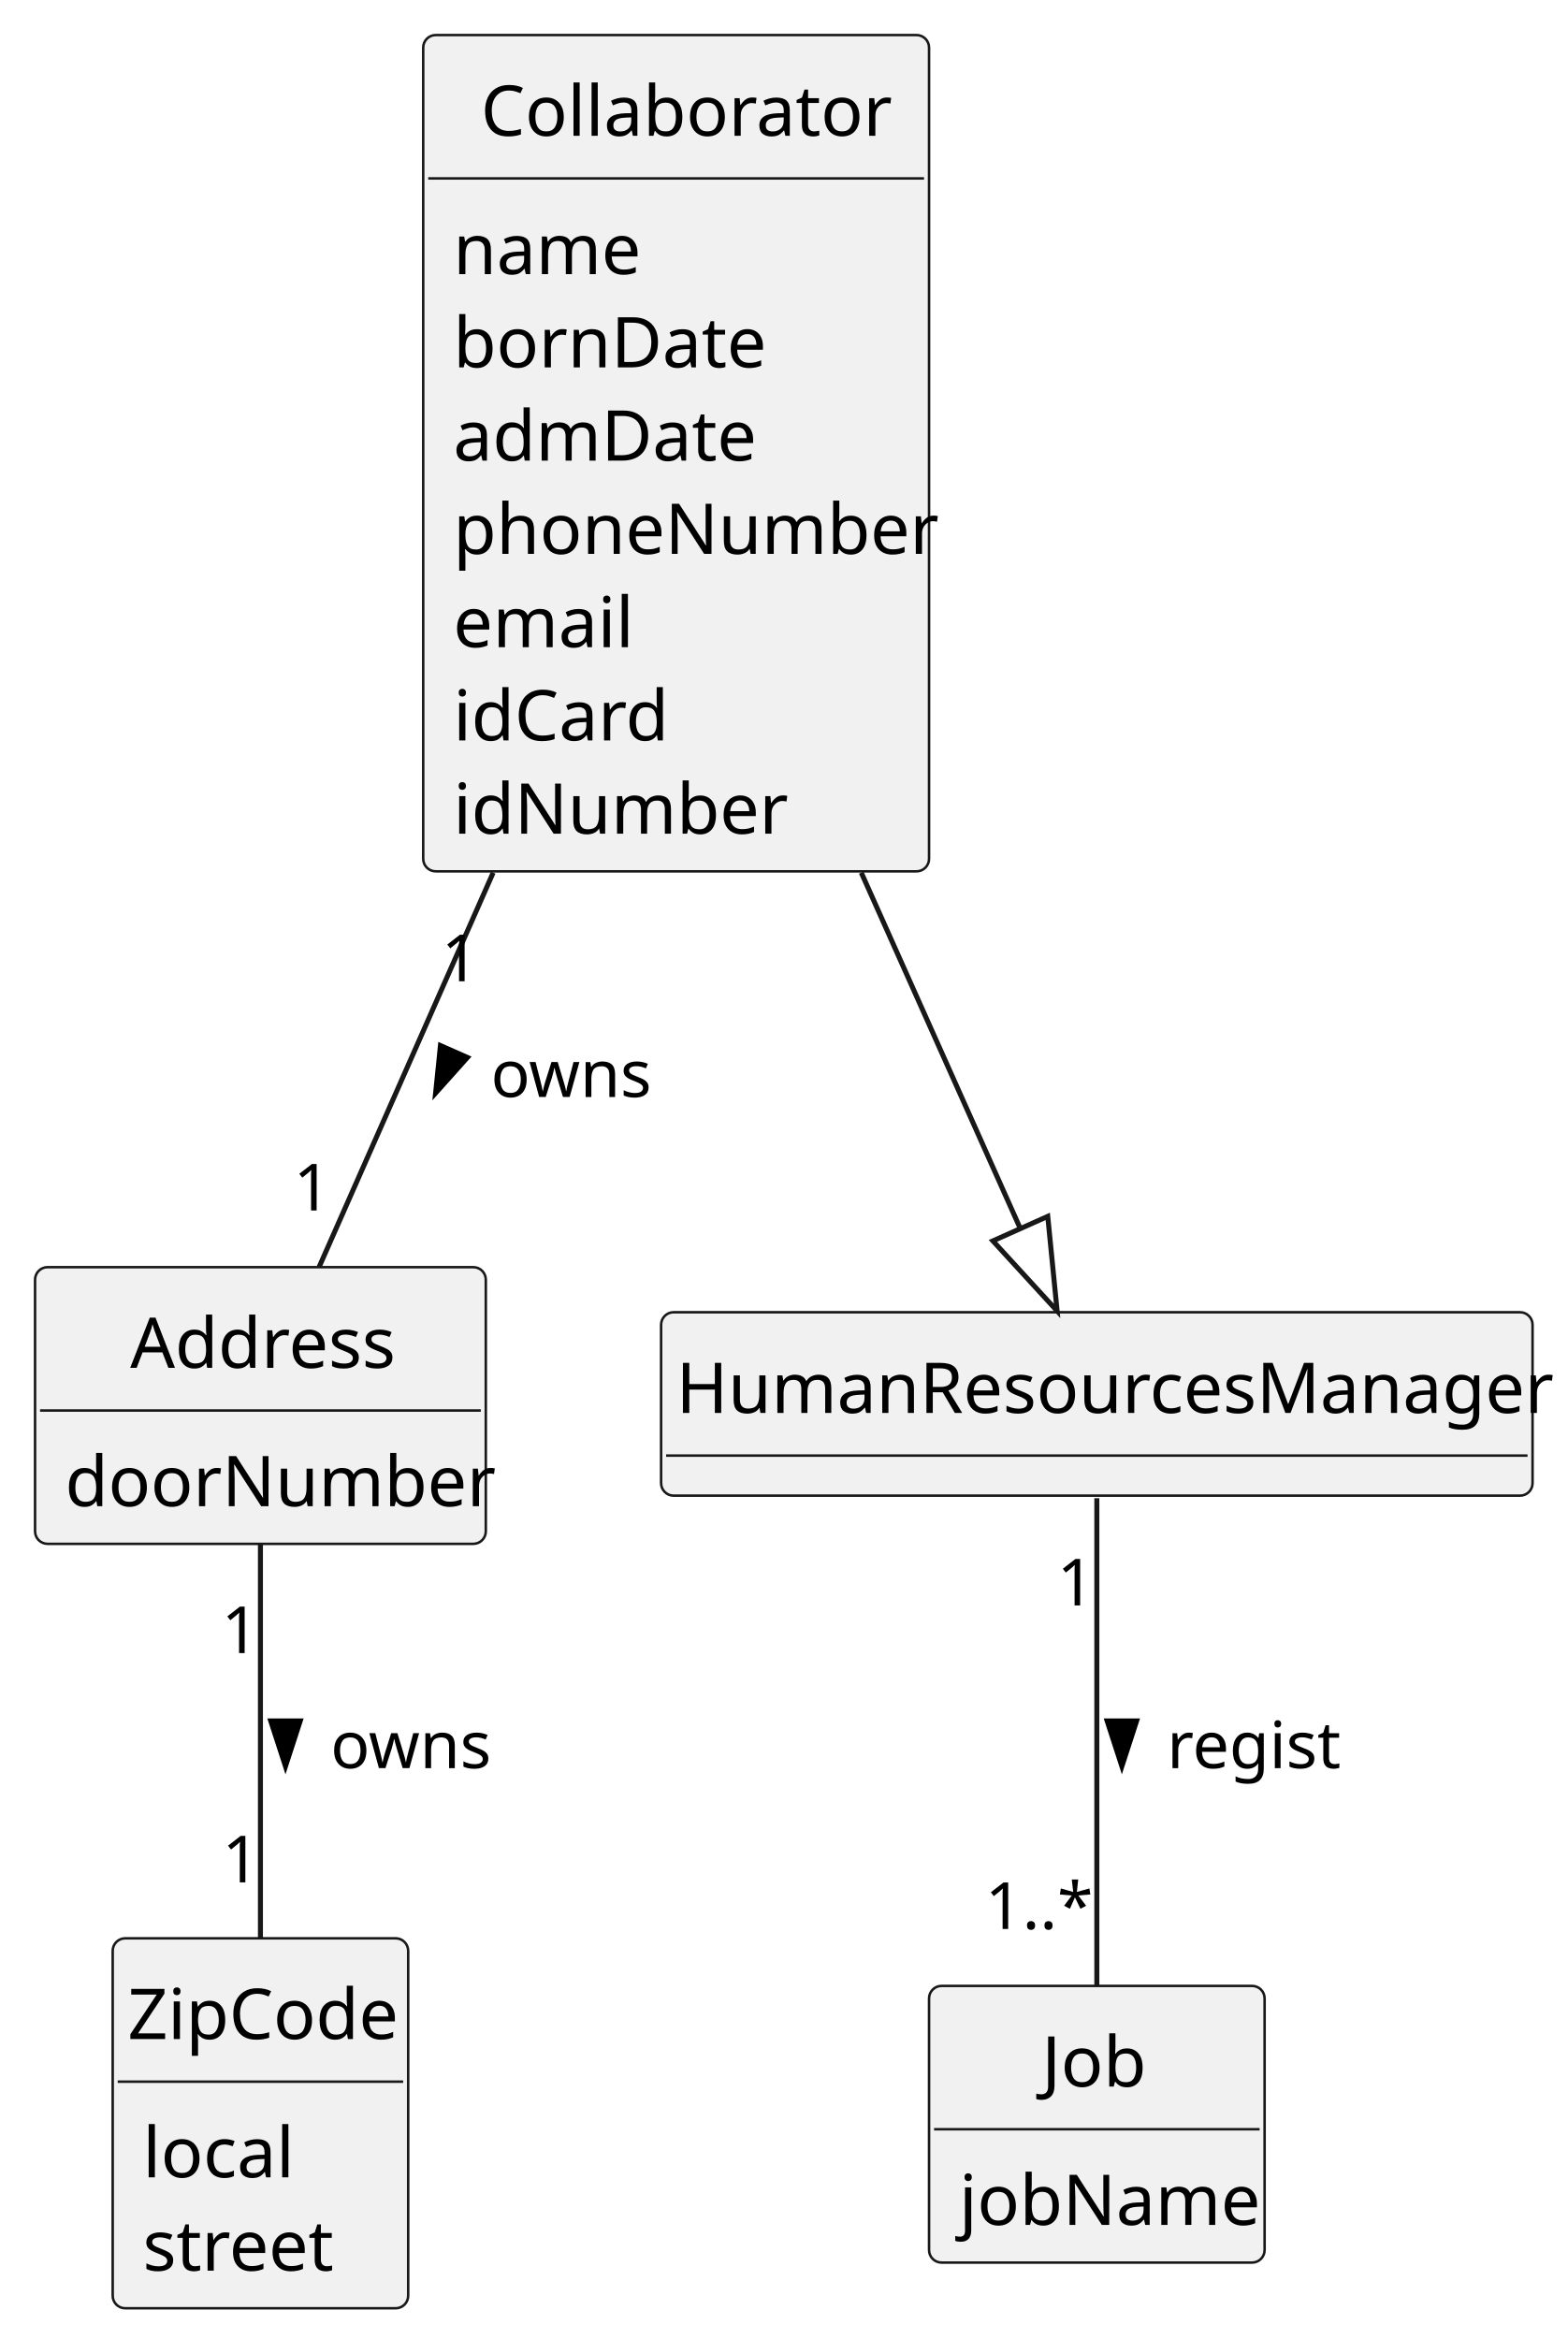
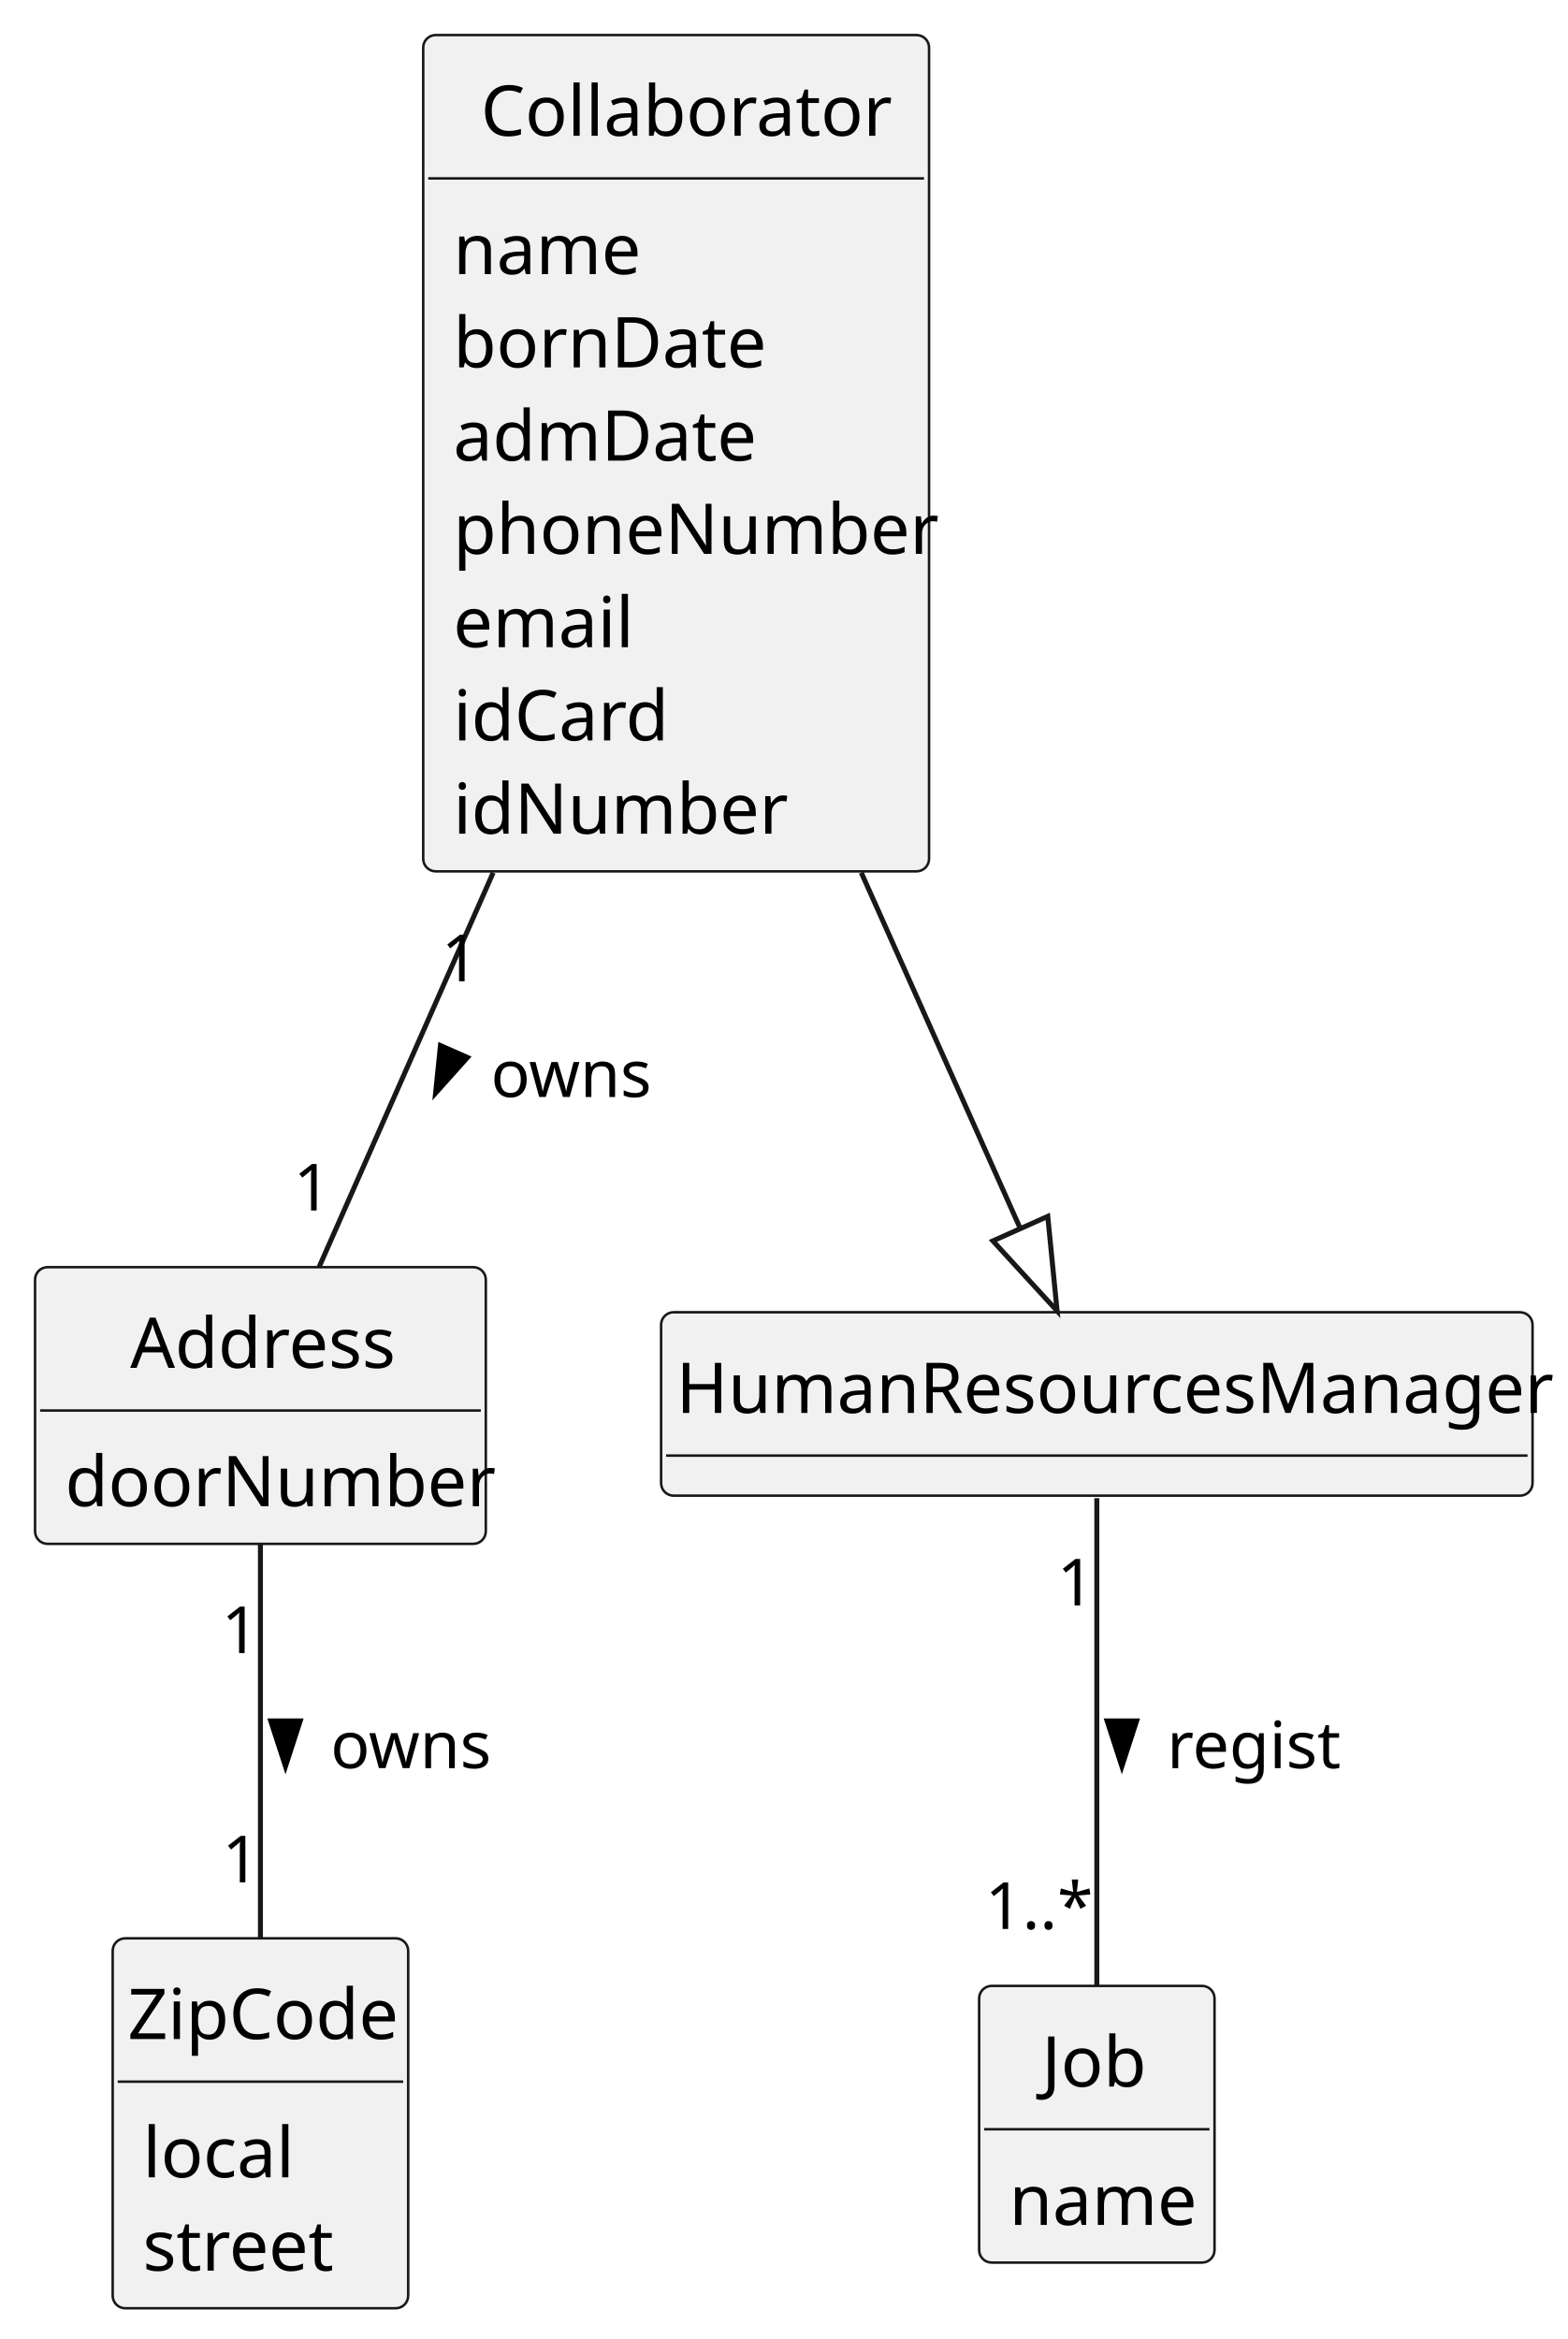
<svg xmlns="http://www.w3.org/2000/svg" contentStyleType="text/css" height="467px" preserveAspectRatio="none" style="width:313px;height:467px;background:#FFFFFF;" version="1.1" viewBox="0 0 313 467" width="313px" zoomAndPan="magnify">
  <defs />
  <g>
    <g id="elem_Collaborator">
      <rect codeLine="10" fill="#F1F1F1" height="166.969" id="Collaborator" rx="2.5" ry="2.5" style="stroke:#181818;stroke-width:0.5;" width="101" x="84.5" y="7" />
      <text fill="#000000" font-family="sans-serif" font-size="14" lengthAdjust="spacing" textLength="78" x="96" y="27.107">Collaborator</text>
      <line style="stroke:#181818;stroke-width:0.5;" x1="85.5" x2="184.5" y1="35.621" y2="35.621" />
      <text fill="#000000" font-family="sans-serif" font-size="14" lengthAdjust="spacing" textLength="35" x="90.5" y="54.728">name</text>
      <text fill="#000000" font-family="sans-serif" font-size="14" lengthAdjust="spacing" textLength="59" x="90.5" y="73.35">bornDate</text>
      <text fill="#000000" font-family="sans-serif" font-size="14" lengthAdjust="spacing" textLength="57" x="90.5" y="91.971">admDate</text>
      <text fill="#000000" font-family="sans-serif" font-size="14" lengthAdjust="spacing" textLength="89" x="90.5" y="110.592">phoneNumber</text>
      <text fill="#000000" font-family="sans-serif" font-size="14" lengthAdjust="spacing" textLength="33" x="90.5" y="129.213">email</text>
      <text fill="#000000" font-family="sans-serif" font-size="14" lengthAdjust="spacing" textLength="42" x="90.5" y="147.834">idCard</text>
      <text fill="#000000" font-family="sans-serif" font-size="14" lengthAdjust="spacing" textLength="60" x="90.5" y="166.455">idNumber</text>
    </g>
    <g id="elem_Address">
      <rect codeLine="20" fill="#F1F1F1" height="55.242" id="Address" rx="2.5" ry="2.5" style="stroke:#181818;stroke-width:0.5;" width="90" x="7" y="253" />
      <text fill="#000000" font-family="sans-serif" font-size="14" lengthAdjust="spacing" textLength="52" x="26" y="273.107">Address</text>
      <line style="stroke:#181818;stroke-width:0.5;" x1="8" x2="96" y1="281.621" y2="281.621" />
      <text fill="#000000" font-family="sans-serif" font-size="14" lengthAdjust="spacing" textLength="78" x="13" y="300.728">doorNumber</text>
    </g>
    <g id="elem_ZipCode">
      <rect codeLine="24" fill="#F1F1F1" height="73.863" id="ZipCode" rx="2.5" ry="2.5" style="stroke:#181818;stroke-width:0.5;" width="59" x="22.5" y="387" />
      <text fill="#000000" font-family="sans-serif" font-size="14" lengthAdjust="spacing" textLength="53" x="25.5" y="407.107">ZipCode</text>
      <line style="stroke:#181818;stroke-width:0.5;" x1="23.5" x2="80.5" y1="415.621" y2="415.621" />
      <text fill="#000000" font-family="sans-serif" font-size="14" lengthAdjust="spacing" textLength="29" x="28.5" y="434.728">local</text>
      <text fill="#000000" font-family="sans-serif" font-size="14" lengthAdjust="spacing" textLength="36" x="28.5" y="453.35">street</text>
    </g>
    <g id="elem_HumanResourcesManager">
      <rect codeLine="29" fill="#F1F1F1" height="36.621" id="HumanResourcesManager" rx="2.5" ry="2.5" style="stroke:#181818;stroke-width:0.5;" width="174" x="132" y="262" />
      <text fill="#000000" font-family="sans-serif" font-size="14" lengthAdjust="spacing" textLength="168" x="135" y="282.107">HumanResourcesManager</text>
      <line style="stroke:#181818;stroke-width:0.5;" x1="133" x2="305" y1="290.621" y2="290.621" />
    </g>
    <g id="elem_Job">
-       <rect codeLine="31" fill="#F1F1F1" height="55.242" id="Job" rx="2.5" ry="2.5" style="stroke:#181818;stroke-width:0.5;" width="67" x="185.5" y="396.5" />
+       <rect codeLine="31" fill="#F1F1F1" height="55.242" id="Job" rx="2.5" ry="2.5" style="stroke:#181818;stroke-width:0.5;" width="47" x="195.5" y="396.5" />
      <text fill="#000000" font-family="sans-serif" font-size="14" lengthAdjust="spacing" textLength="22" x="208" y="416.607">Job</text>
-       <line style="stroke:#181818;stroke-width:0.5;" x1="186.5" x2="251.5" y1="425.121" y2="425.121" />
-       <text fill="#000000" font-family="sans-serif" font-size="14" lengthAdjust="spacing" textLength="55" x="191.5" y="444.228">jobName</text>
+       <line style="stroke:#181818;stroke-width:0.5;" x1="196.5" x2="241.5" y1="425.121" y2="425.121" />
+       <text fill="#000000" font-family="sans-serif" font-size="14" lengthAdjust="spacing" textLength="35" x="201.5" y="444.228">name</text>
    </g>
    <g id="link_Collaborator_HumanResourcesManager">
      <path codeLine="36" d="M171.97,174.23 C186.58,206.94 194.676,225.056 203.726,245.306 " fill="none" id="Collaborator-to-HumanResourcesManager" style="stroke:#181818;stroke-width:1.0;" />
      <polygon fill="none" points="211.07,261.74,209.203,242.858,198.248,247.755,211.07,261.74" style="stroke:#181818;stroke-width:1.0;" />
    </g>
    <g id="link_HumanResourcesManager_Job">
      <path codeLine="37" d="M219,299.13 C219,323.58 219,367.97 219,396.44 " fill="none" id="HumanResourcesManager-Job" style="stroke:#181818;stroke-width:1.0;" />
      <polygon fill="#000000" points="224,352.646,226.939,343.6,221.061,343.6,224,352.646" style="stroke:#000000;stroke-width:1.0;" />
      <text fill="#000000" font-family="sans-serif" font-size="13" lengthAdjust="spacing" textLength="32" x="233" y="353.028">regist</text>
      <text fill="#000000" font-family="sans-serif" font-size="13" lengthAdjust="spacing" textLength="7" x="211.059" y="320.539">1</text>
      <text fill="#000000" font-family="sans-serif" font-size="13" lengthAdjust="spacing" textLength="20" x="196.688" y="385.135">1..*</text>
    </g>
    <g id="link_Collaborator_Address">
      <path codeLine="38" d="M98.47,174.23 C85.95,202.6 72.81,232.37 63.71,252.98 " fill="none" id="Collaborator-Address" style="stroke:#181818;stroke-width:1.0;" />
      <polygon fill="#000000" points="86.981,218.22,93.322,211.132,87.945,208.758,86.981,218.22" style="stroke:#000000;stroke-width:1.0;" />
      <text fill="#000000" font-family="sans-serif" font-size="13" lengthAdjust="spacing" textLength="30" x="98" y="219.028">owns</text>
      <text fill="#000000" font-family="sans-serif" font-size="13" lengthAdjust="spacing" textLength="7" x="88.155" y="195.91">1</text>
      <text fill="#000000" font-family="sans-serif" font-size="13" lengthAdjust="spacing" textLength="7" x="58.609" y="241.684">1</text>
    </g>
    <g id="link_Address_ZipCode">
      <path codeLine="39" d="M52,308.12 C52,330.37 52,362.33 52,386.89 " fill="none" id="Address-ZipCode" style="stroke:#181818;stroke-width:1.0;" />
      <polygon fill="#000000" points="57,352.646,59.939,343.6,54.061,343.6,57,352.646" style="stroke:#000000;stroke-width:1.0;" />
      <text fill="#000000" font-family="sans-serif" font-size="13" lengthAdjust="spacing" textLength="30" x="66" y="353.028">owns</text>
      <text fill="#000000" font-family="sans-serif" font-size="13" lengthAdjust="spacing" textLength="7" x="44.234" y="330.055">1</text>
      <text fill="#000000" font-family="sans-serif" font-size="13" lengthAdjust="spacing" textLength="7" x="44.377" y="375.832">1</text>
    </g>
  </g>
</svg>
